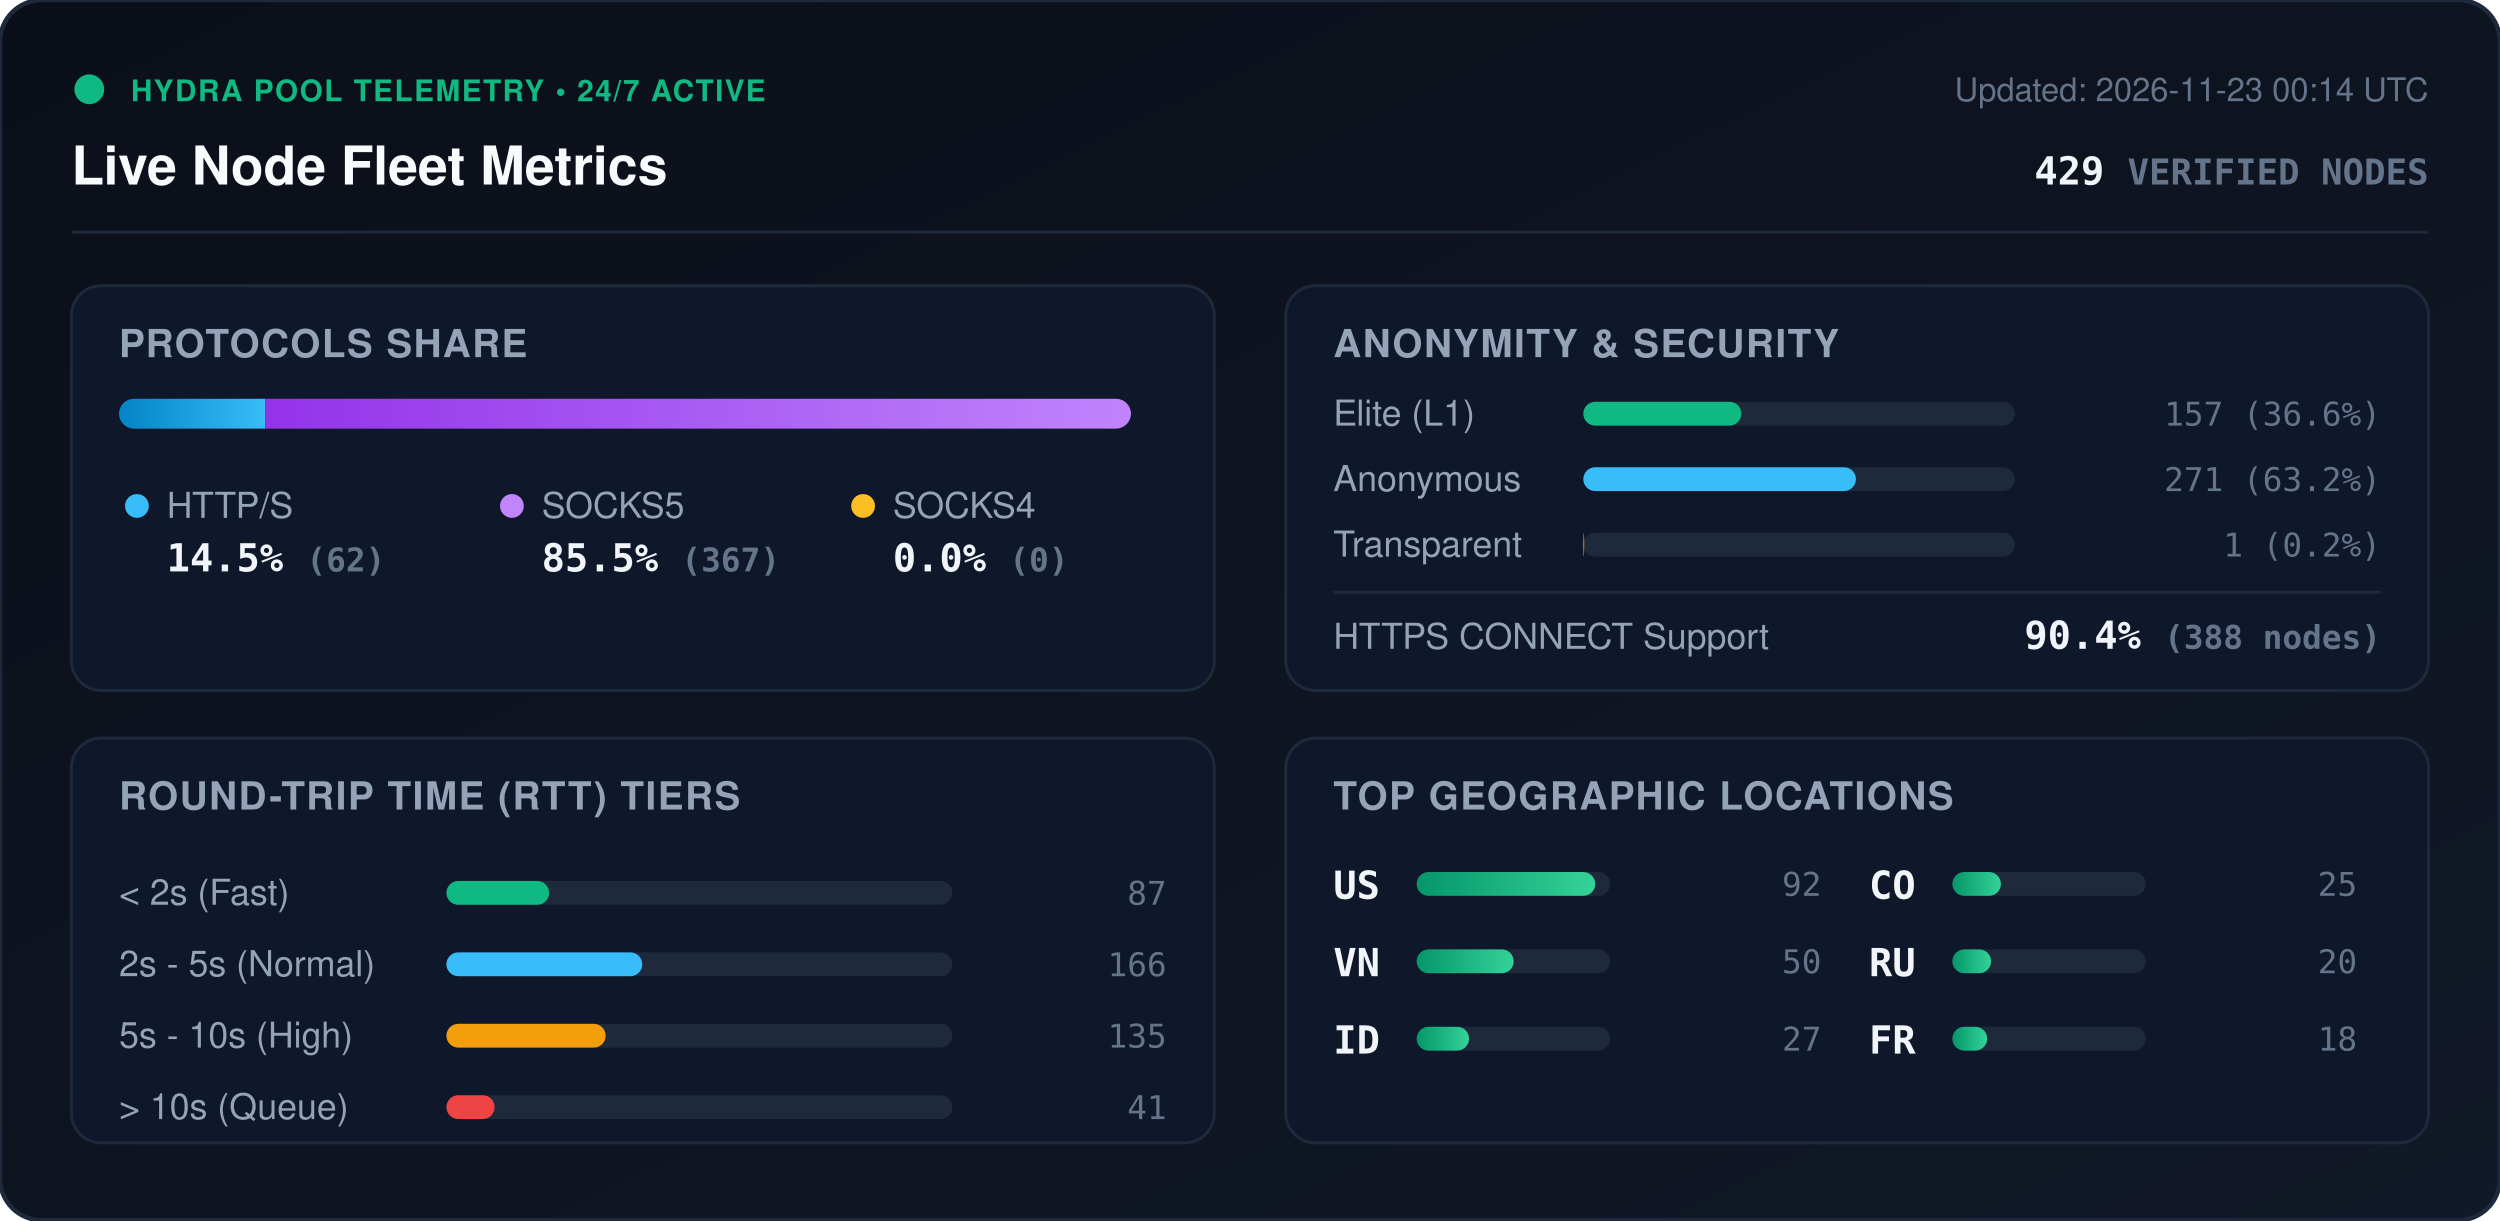
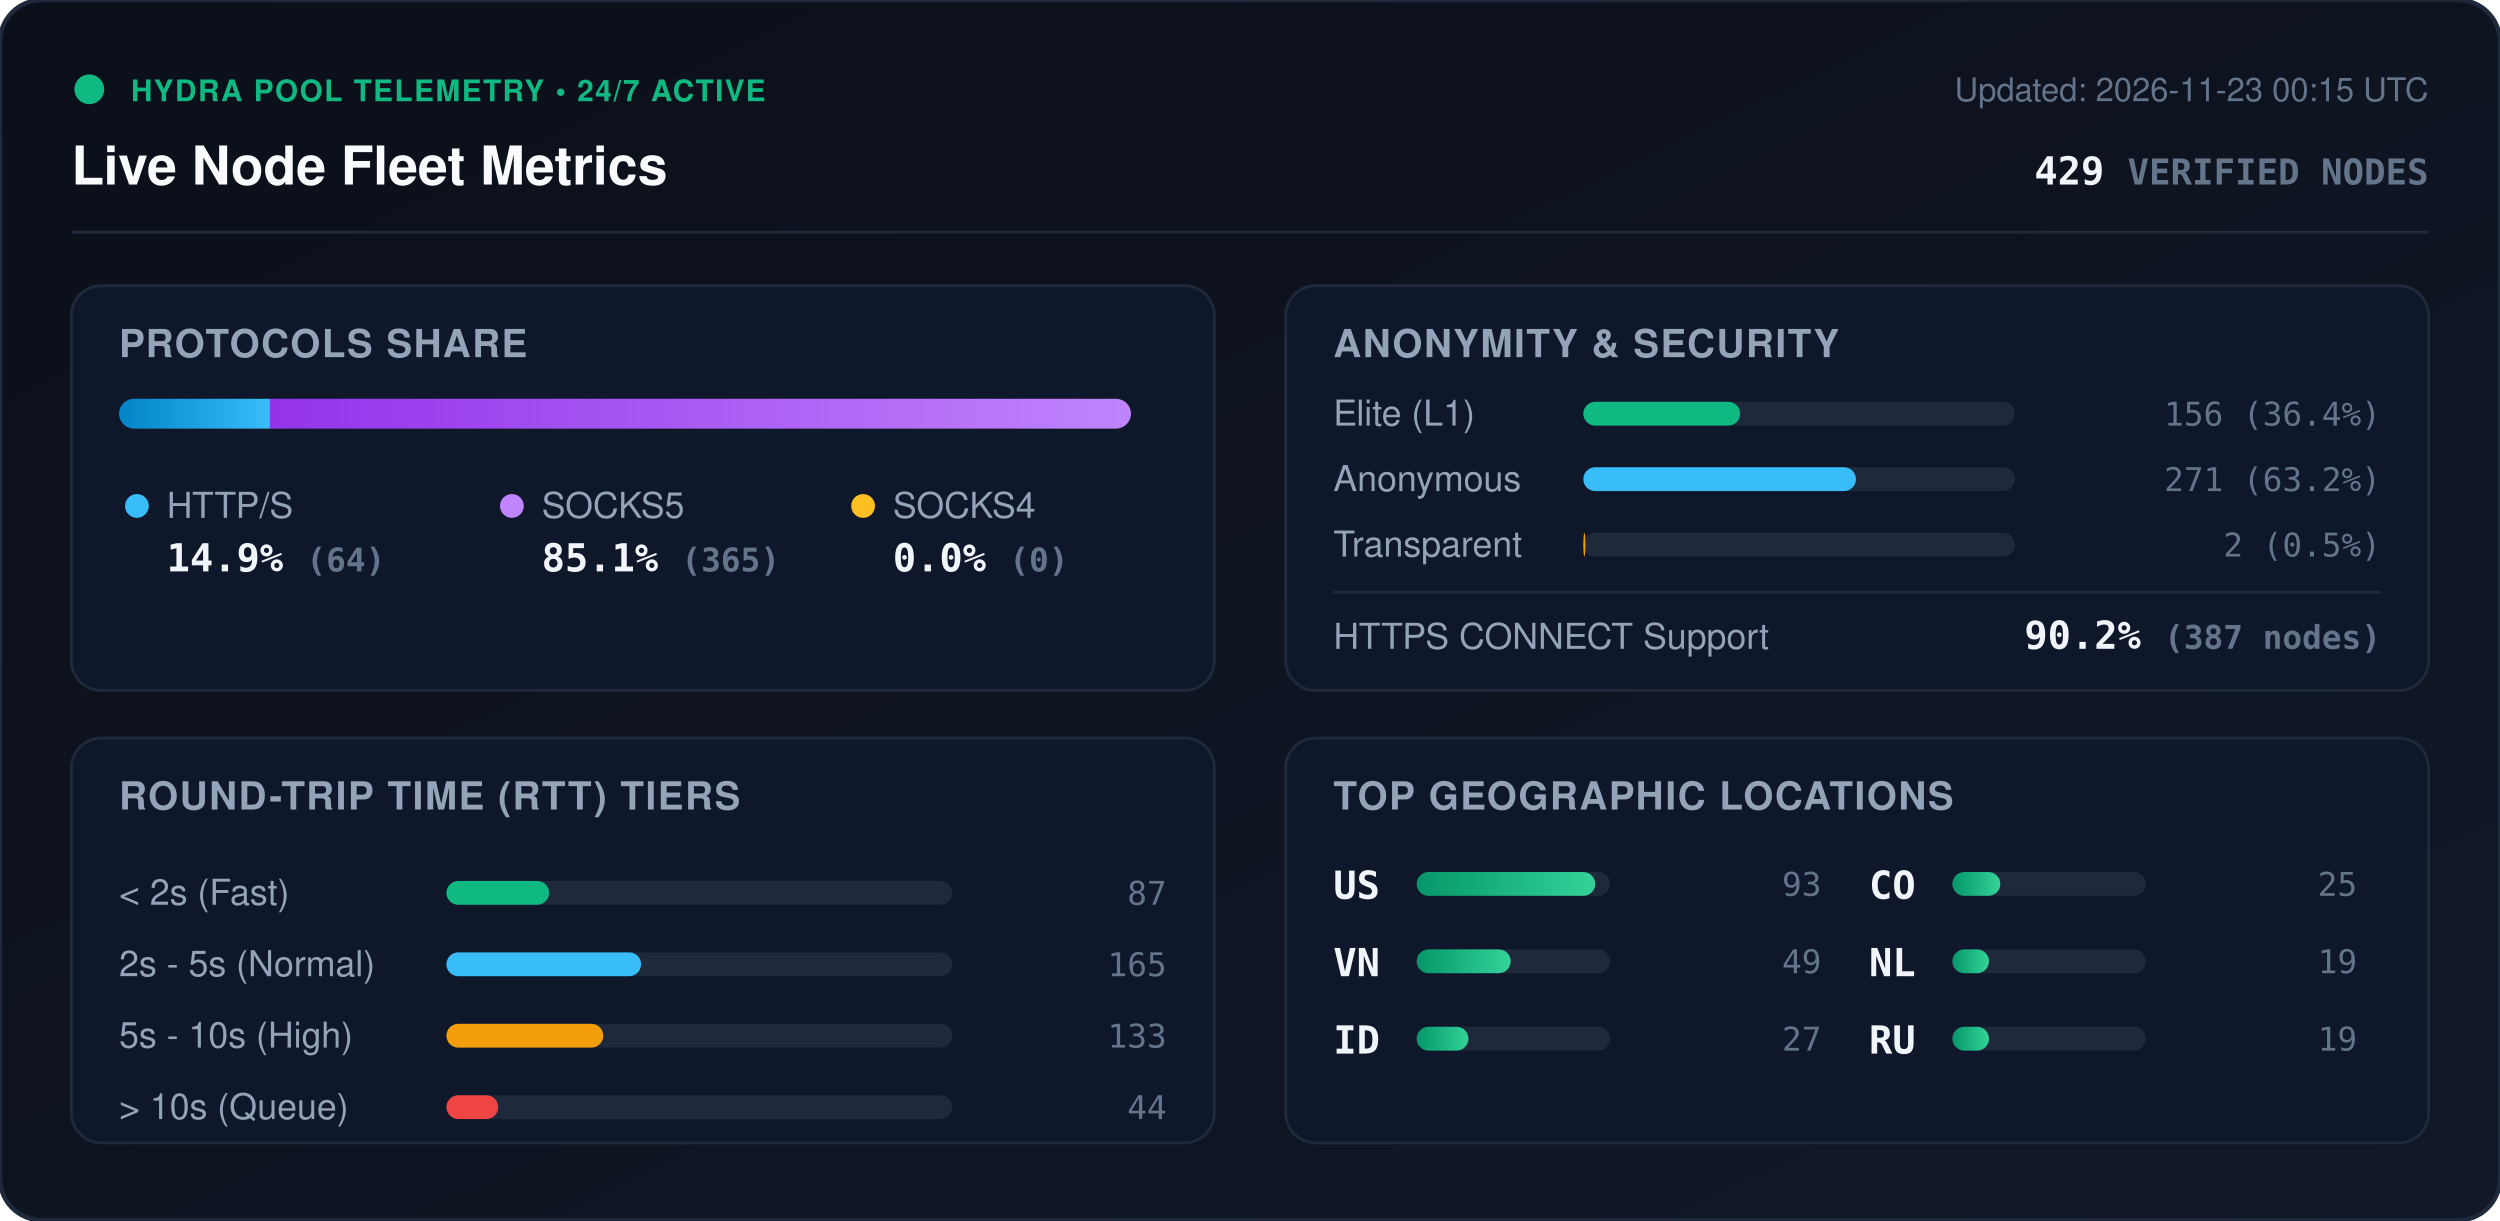
<svg xmlns="http://www.w3.org/2000/svg" viewBox="0 0 840 410" width="840" height="410" style="max-width: 100%; height: auto;">
  <defs>
    <linearGradient id="bg" x1="0%" y1="0%" x2="100%" y2="100%">
      <stop offset="0%" stop-color="#0b0f19" />
      <stop offset="100%" stop-color="#111827" />
    </linearGradient>
    <linearGradient id="bar-http" x1="0%" y1="0%" x2="100%" y2="0%">
      <stop offset="0%" stop-color="#0284c7" />
      <stop offset="100%" stop-color="#38bdf8" />
    </linearGradient>
    <linearGradient id="bar-socks5" x1="0%" y1="0%" x2="100%" y2="0%">
      <stop offset="0%" stop-color="#9333ea" />
      <stop offset="100%" stop-color="#c084fc" />
    </linearGradient>
    <linearGradient id="bar-socks4" x1="0%" y1="0%" x2="100%" y2="0%">
      <stop offset="0%" stop-color="#d97706" />
      <stop offset="100%" stop-color="#fbbf24" />
    </linearGradient>
    <linearGradient id="bar-green" x1="0%" y1="0%" x2="100%" y2="0%">
      <stop offset="0%" stop-color="#059669" />
      <stop offset="100%" stop-color="#34d399" />
    </linearGradient>
    <clipPath id="prog-track-clip">
      <rect width="340.0" height="10" rx="5" />
    </clipPath>
    <style>
      .title { font: 700 18px -apple-system, BlinkMacSystemFont, 'Segoe UI', Helvetica, Arial, sans-serif; fill: #f8fafc; }
      .sub { font: 500 11px -apple-system, BlinkMacSystemFont, 'Segoe UI', Helvetica, Arial, sans-serif; fill: #64748b; }
      .section-hdr { font: 600 13px -apple-system, BlinkMacSystemFont, 'Segoe UI', Helvetica, Arial, sans-serif; fill: #94a3b8; letter-spacing: 0.5px; }
      .metric-val { font: 700 13px -apple-system, BlinkMacSystemFont, 'Segoe UI', Helvetica, Arial, sans-serif; fill: #f1f5f9; }
      .metric-lbl { font: 500 12px -apple-system, BlinkMacSystemFont, 'Segoe UI', Helvetica, Arial, sans-serif; fill: #94a3b8; }
      .badge-txt { font: 700 10px -apple-system, BlinkMacSystemFont, 'Segoe UI', Helvetica, Arial, sans-serif; fill: #10b981; letter-spacing: 0.5px; }
      .mono { font-family: ui-monospace, SFMono-Regular, Menlo, Monaco, Consolas, monospace; }
      .pulse { animation: beacon 2s infinite ease-in-out; }
      @keyframes beacon { 0%, 100% { opacity: 1; } 50% { opacity: 0.35; } }
    </style>
  </defs>
  <rect width="840" height="410" rx="14" fill="url(#bg)" stroke="#1e293b" stroke-width="1.5" />
  <g transform="translate(24, 24)">
    <circle cx="6" cy="6" r="5" fill="#10b981" class="pulse" />
    <text x="20" y="10" class="badge-txt">HYDRA POOL TELEMETRY • 24/7 ACTIVE</text>
    <text x="0" y="38" class="title">Live Node Fleet Metrics</text>
-     <text x="792" y="10" text-anchor="end" class="sub">Updated: 2026-11-23 00:14 UTC</text>
+     <text x="792" y="10" text-anchor="end" class="sub">Updated: 2026-11-23 00:15 UTC</text>
    <text x="792" y="38" text-anchor="end" class="metric-val mono" fill="#38bdf8">429 <tspan font-size="12" fill="#64748b">VERIFIED NODES</tspan>
    </text>
  </g>
  <line x1="24" y1="78" x2="816" y2="78" stroke="#1e293b" stroke-width="1" />
  <g transform="translate(24, 96)">
    <rect width="384" height="136" rx="10" fill="#0f172a" stroke="#1e293b" />
    <text x="16" y="24" class="section-hdr">PROTOCOLS SHARE</text>
    <g transform="translate(16, 38)">
      <rect width="340.0" height="10" rx="5" fill="#1e293b" />
      <g clip-path="url(#prog-track-clip)">
-         <rect x="0" width="49.1" height="10" fill="url(#bar-http)" />
-         <rect x="49.1" width="290.9" height="10" fill="url(#bar-socks5)" />
+         <rect x="0" width="50.7" height="10" fill="url(#bar-http)" />
+         <rect x="50.7" width="289.3" height="10" fill="url(#bar-socks5)" />
        <rect x="340.0" width="0.0" height="10" fill="url(#bar-socks4)" />
      </g>
    </g>
    <g transform="translate(16, 68)">
      <circle cx="6" cy="6" r="4" fill="#38bdf8" />
      <text x="16" y="10" class="metric-lbl">HTTP/S</text>
-       <text x="16" y="28" class="metric-val mono">14.5% <tspan font-size="11" fill="#64748b">(62)</tspan>
+       <text x="16" y="28" class="metric-val mono">14.9% <tspan font-size="11" fill="#64748b">(64)</tspan>
      </text>
      <circle cx="132" cy="6" r="4" fill="#c084fc" />
      <text x="142" y="10" class="metric-lbl">SOCKS5</text>
-       <text x="142" y="28" class="metric-val mono">85.5% <tspan font-size="11" fill="#64748b">(367)</tspan>
+       <text x="142" y="28" class="metric-val mono">85.1% <tspan font-size="11" fill="#64748b">(365)</tspan>
      </text>
      <circle cx="250" cy="6" r="4" fill="#fbbf24" />
      <text x="260" y="10" class="metric-lbl">SOCKS4</text>
      <text x="260" y="28" class="metric-val mono">0.0% <tspan font-size="11" fill="#64748b">(0)</tspan>
      </text>
    </g>
  </g>
  <g transform="translate(432, 96)">
    <rect width="384" height="136" rx="10" fill="#0f172a" stroke="#1e293b" />
    <text x="16" y="24" class="section-hdr">ANONYMITY &amp; SECURITY</text>
    <text x="16" y="47" class="metric-lbl">Elite (L1)</text>
    <rect x="100" y="39" width="145.0" height="8" rx="4" fill="#1e293b" />
-     <rect x="100" y="39" width="53.1" height="8" rx="4" fill="#10b981" />
-     <text x="368" y="47" text-anchor="end" class="mono sub" fill="#e2e8f0">157 (36.6%)</text>
+     <rect x="100" y="39" width="52.7" height="8" rx="4" fill="#10b981" />
+     <text x="368" y="47" text-anchor="end" class="mono sub" fill="#e2e8f0">156 (36.4%)</text>
    <text x="16" y="69" class="metric-lbl">Anonymous</text>
    <rect x="100" y="61" width="145.0" height="8" rx="4" fill="#1e293b" />
    <rect x="100" y="61" width="91.6" height="8" rx="4" fill="#38bdf8" />
    <text x="368" y="69" text-anchor="end" class="mono sub" fill="#e2e8f0">271 (63.2%)</text>
    <text x="16" y="91" class="metric-lbl">Transparent</text>
    <rect x="100" y="83" width="145.0" height="8" rx="4" fill="#1e293b" />
-     <rect x="100" y="83" width="0.3" height="8" rx="4" fill="#f59e0b" />
-     <text x="368" y="91" text-anchor="end" class="mono sub" fill="#e2e8f0">1 (0.2%)</text>
+     <rect x="100" y="83" width="0.7" height="8" rx="4" fill="#f59e0b" />
+     <text x="368" y="91" text-anchor="end" class="mono sub" fill="#e2e8f0">2 (0.5%)</text>
    <line x1="16" y1="103" x2="368" y2="103" stroke="#1e293b" stroke-width="1" />
    <text x="16" y="122" class="metric-lbl">HTTPS CONNECT Support</text>
-     <text x="368" y="122" text-anchor="end" class="metric-val mono" fill="#34d399">90.4% <tspan font-size="11" fill="#64748b">(388 nodes)</tspan>
+     <text x="368" y="122" text-anchor="end" class="metric-val mono" fill="#34d399">90.2% <tspan font-size="11" fill="#64748b">(387 nodes)</tspan>
    </text>
  </g>
  <g transform="translate(24, 248)">
    <rect width="384" height="136" rx="10" fill="#0f172a" stroke="#1e293b" />
    <text x="16" y="24" class="section-hdr">ROUND-TRIP TIME (RTT) TIERS</text>
    <g transform="translate(16, 42)">
      <text x="0" y="14" class="metric-lbl">&lt; 2s (Fast)</text>
      <rect x="110" y="6" width="170" height="8" rx="4" fill="#1e293b" />
      <rect x="110" y="6" width="34.5" height="8" rx="4" fill="#10b981" />
      <text x="352" y="14" text-anchor="end" class="mono sub">87</text>
      <text x="0" y="38" class="metric-lbl">2s - 5s (Normal)</text>
      <rect x="110" y="30" width="170" height="8" rx="4" fill="#1e293b" />
-       <rect x="110" y="30" width="65.8" height="8" rx="4" fill="#38bdf8" />
-       <text x="352" y="38" text-anchor="end" class="mono sub">166</text>
+       <rect x="110" y="30" width="65.4" height="8" rx="4" fill="#38bdf8" />
+       <text x="352" y="38" text-anchor="end" class="mono sub">165</text>
      <text x="0" y="62" class="metric-lbl">5s - 10s (High)</text>
      <rect x="110" y="54" width="170" height="8" rx="4" fill="#1e293b" />
-       <rect x="110" y="54" width="53.5" height="8" rx="4" fill="#f59e0b" />
-       <text x="352" y="62" text-anchor="end" class="mono sub">135</text>
+       <rect x="110" y="54" width="52.7" height="8" rx="4" fill="#f59e0b" />
+       <text x="352" y="62" text-anchor="end" class="mono sub">133</text>
      <text x="0" y="86" class="metric-lbl">&gt; 10s (Queue)</text>
      <rect x="110" y="78" width="170" height="8" rx="4" fill="#1e293b" />
-       <rect x="110" y="78" width="16.2" height="8" rx="4" fill="#ef4444" />
-       <text x="352" y="86" text-anchor="end" class="mono sub">41</text>
+       <rect x="110" y="78" width="17.4" height="8" rx="4" fill="#ef4444" />
+       <text x="352" y="86" text-anchor="end" class="mono sub">44</text>
    </g>
  </g>
  <g transform="translate(432, 248)">
    <rect width="384" height="136" rx="10" fill="#0f172a" stroke="#1e293b" />
    <text x="16" y="24" class="section-hdr">TOP GEOGRAPHIC LOCATIONS</text>
    <g transform="translate(16, 42)">
      <g transform="translate(0, 0)">
        <text x="0" y="12" class="mono metric-val" font-size="12">US</text>
        <rect x="28" y="3" width="65" height="8" rx="4" fill="#1e293b" />
        <rect x="28" y="3" width="60.0" height="8" rx="4" fill="url(#bar-green)" />
-         <text x="164" y="11" text-anchor="end" class="mono sub">92</text>
+         <text x="164" y="11" text-anchor="end" class="mono sub">93</text>
      </g>
      <g transform="translate(0, 26)">
        <text x="0" y="12" class="mono metric-val" font-size="12">VN</text>
        <rect x="28" y="3" width="65" height="8" rx="4" fill="#1e293b" />
-         <rect x="28" y="3" width="32.6" height="8" rx="4" fill="url(#bar-green)" />
-         <text x="164" y="11" text-anchor="end" class="mono sub">50</text>
+         <rect x="28" y="3" width="31.6" height="8" rx="4" fill="url(#bar-green)" />
+         <text x="164" y="11" text-anchor="end" class="mono sub">49</text>
      </g>
      <g transform="translate(0, 52)">
        <text x="0" y="12" class="mono metric-val" font-size="12">ID</text>
        <rect x="28" y="3" width="65" height="8" rx="4" fill="#1e293b" />
-         <rect x="28" y="3" width="17.6" height="8" rx="4" fill="url(#bar-green)" />
+         <rect x="28" y="3" width="17.4" height="8" rx="4" fill="url(#bar-green)" />
        <text x="164" y="11" text-anchor="end" class="mono sub">27</text>
      </g>
      <g transform="translate(180, 0)">
        <text x="0" y="12" class="mono metric-val" font-size="12">CO</text>
        <rect x="28" y="3" width="65" height="8" rx="4" fill="#1e293b" />
-         <rect x="28" y="3" width="16.3" height="8" rx="4" fill="url(#bar-green)" />
+         <rect x="28" y="3" width="16.1" height="8" rx="4" fill="url(#bar-green)" />
        <text x="164" y="11" text-anchor="end" class="mono sub">25</text>
      </g>
      <g transform="translate(180, 26)">
+         <text x="0" y="12" class="mono metric-val" font-size="12">NL</text>
+         <rect x="28" y="3" width="65" height="8" rx="4" fill="#1e293b" />
+         <rect x="28" y="3" width="12.3" height="8" rx="4" fill="url(#bar-green)" />
+         <text x="164" y="11" text-anchor="end" class="mono sub">19</text>
+       </g>
+       <g transform="translate(180, 52)">
        <text x="0" y="12" class="mono metric-val" font-size="12">RU</text>
        <rect x="28" y="3" width="65" height="8" rx="4" fill="#1e293b" />
-         <rect x="28" y="3" width="13.0" height="8" rx="4" fill="url(#bar-green)" />
-         <text x="164" y="11" text-anchor="end" class="mono sub">20</text>
-       </g>
-       <g transform="translate(180, 52)">
-         <text x="0" y="12" class="mono metric-val" font-size="12">FR</text>
-         <rect x="28" y="3" width="65" height="8" rx="4" fill="#1e293b" />
-         <rect x="28" y="3" width="11.7" height="8" rx="4" fill="url(#bar-green)" />
-         <text x="164" y="11" text-anchor="end" class="mono sub">18</text>
+         <rect x="28" y="3" width="12.3" height="8" rx="4" fill="url(#bar-green)" />
+         <text x="164" y="11" text-anchor="end" class="mono sub">19</text>
      </g>
    </g>
  </g>
</svg>
